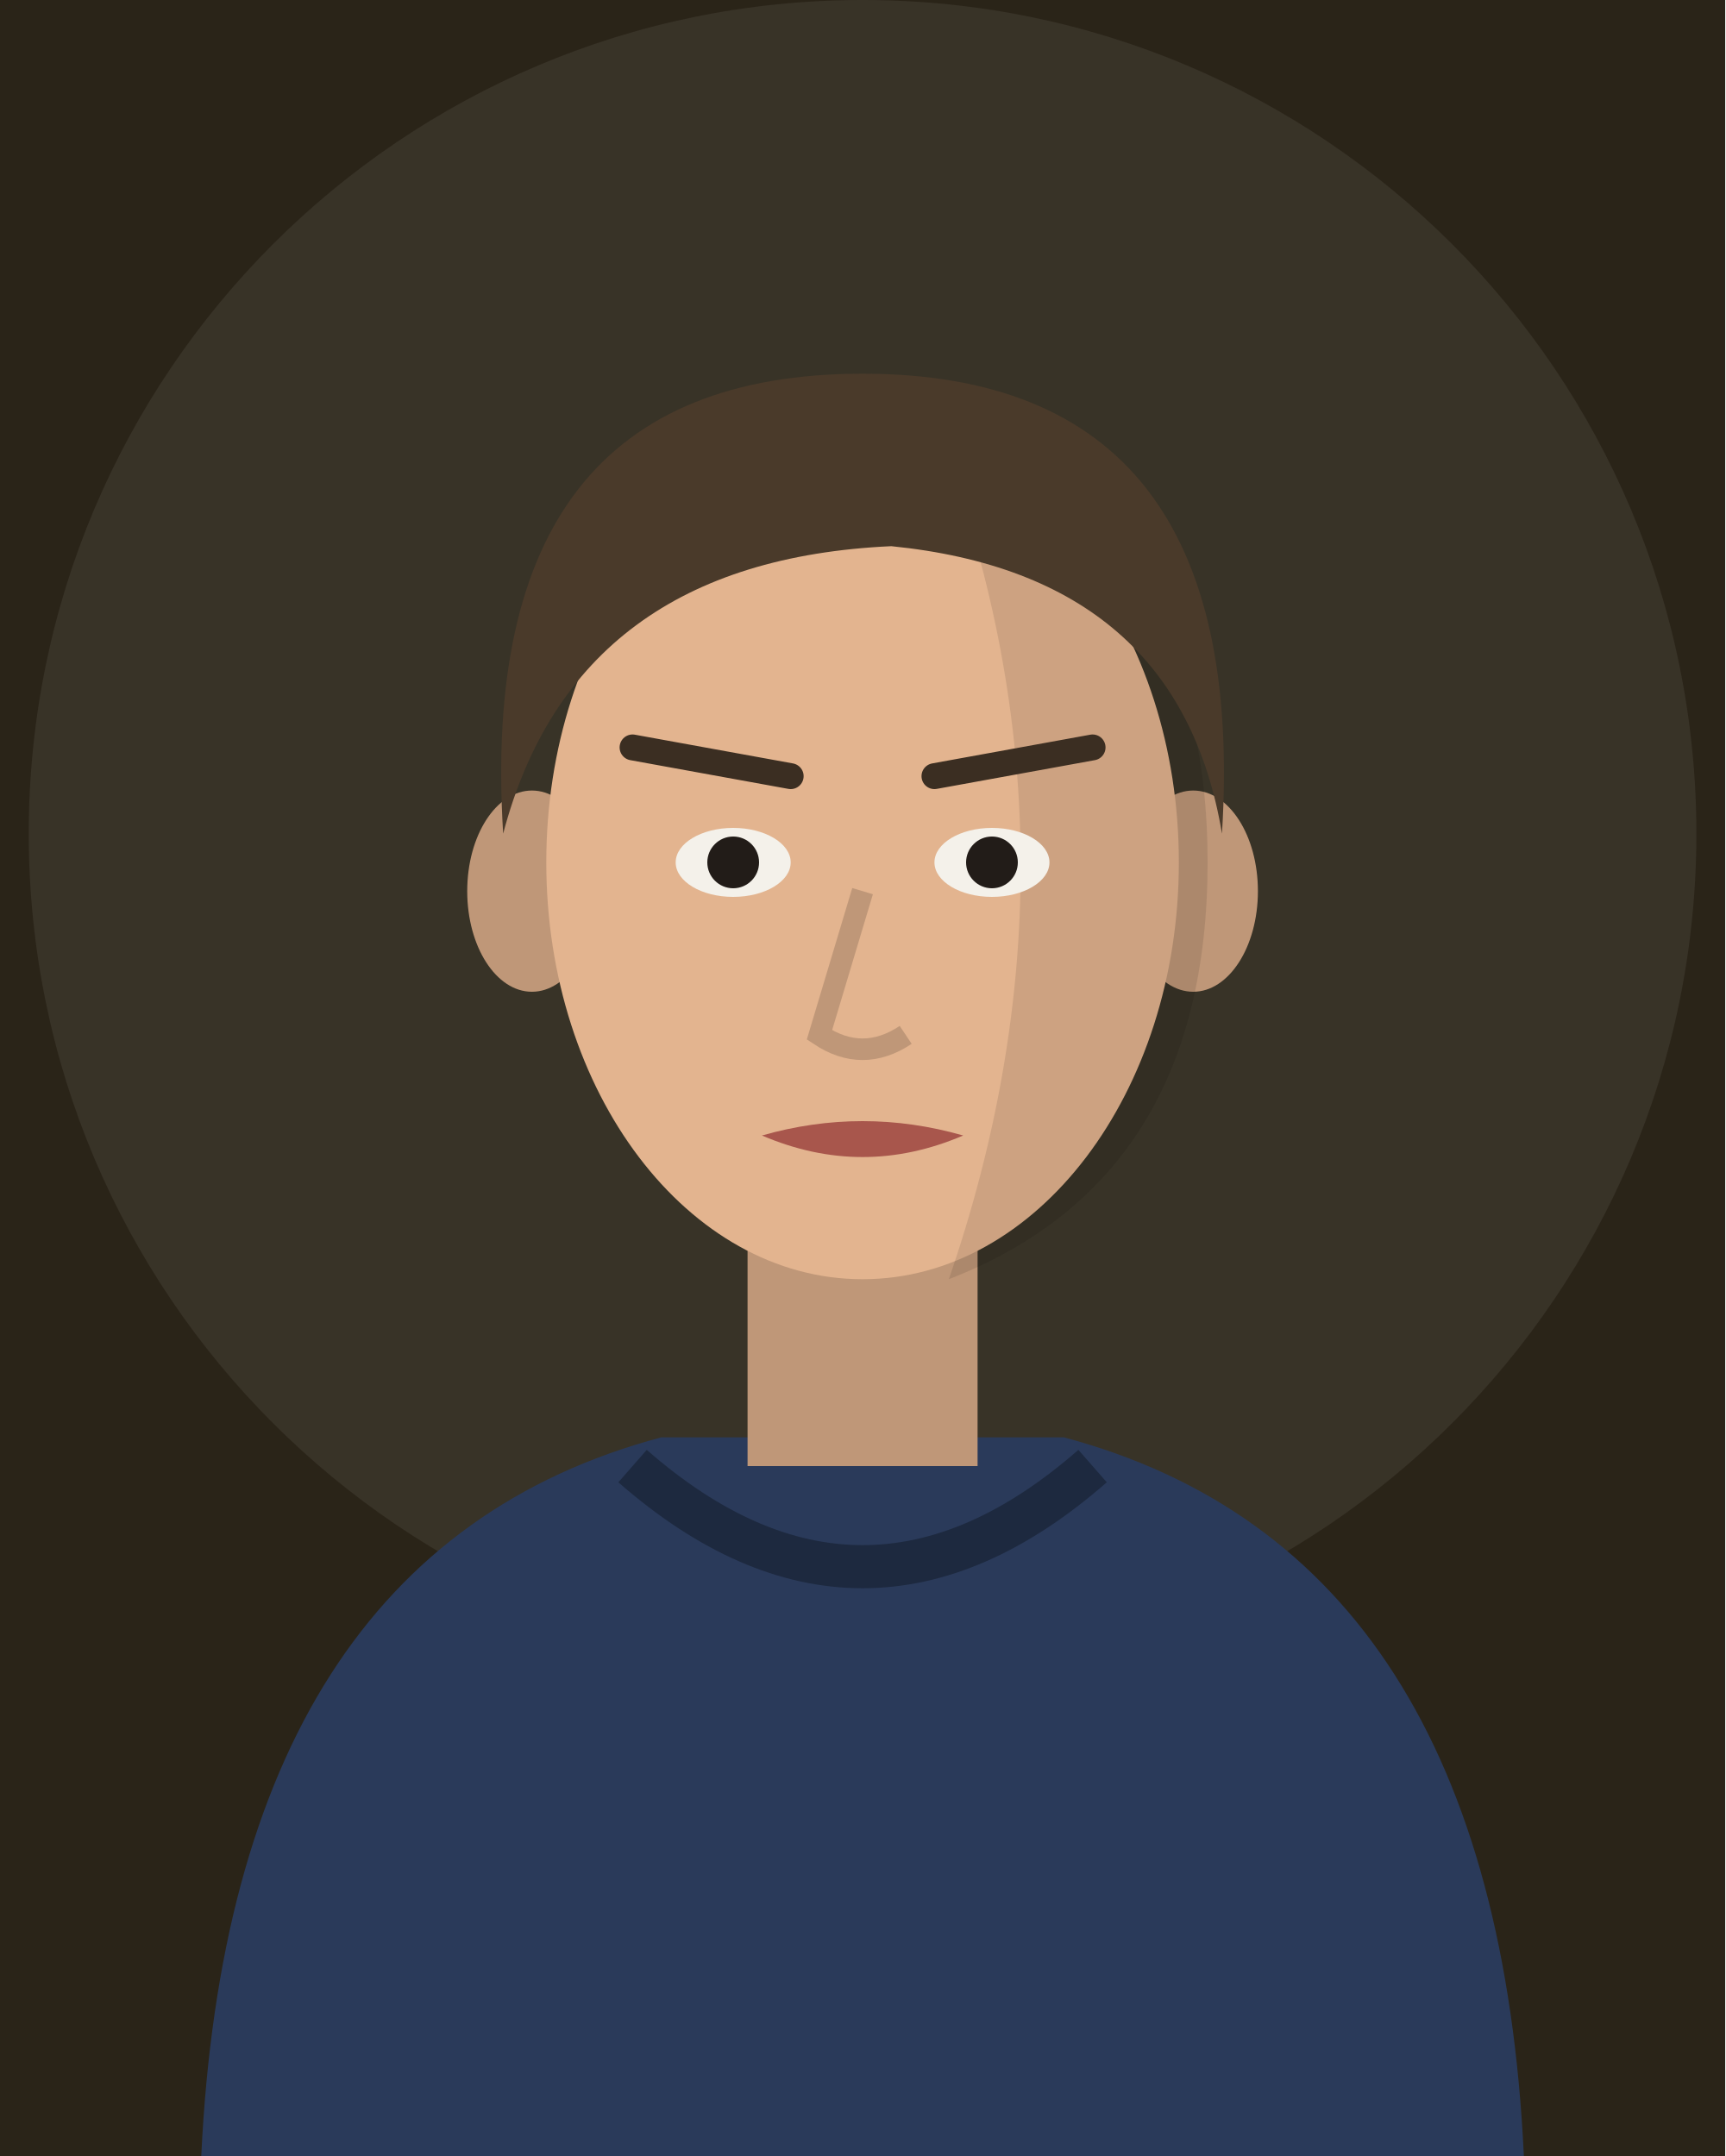
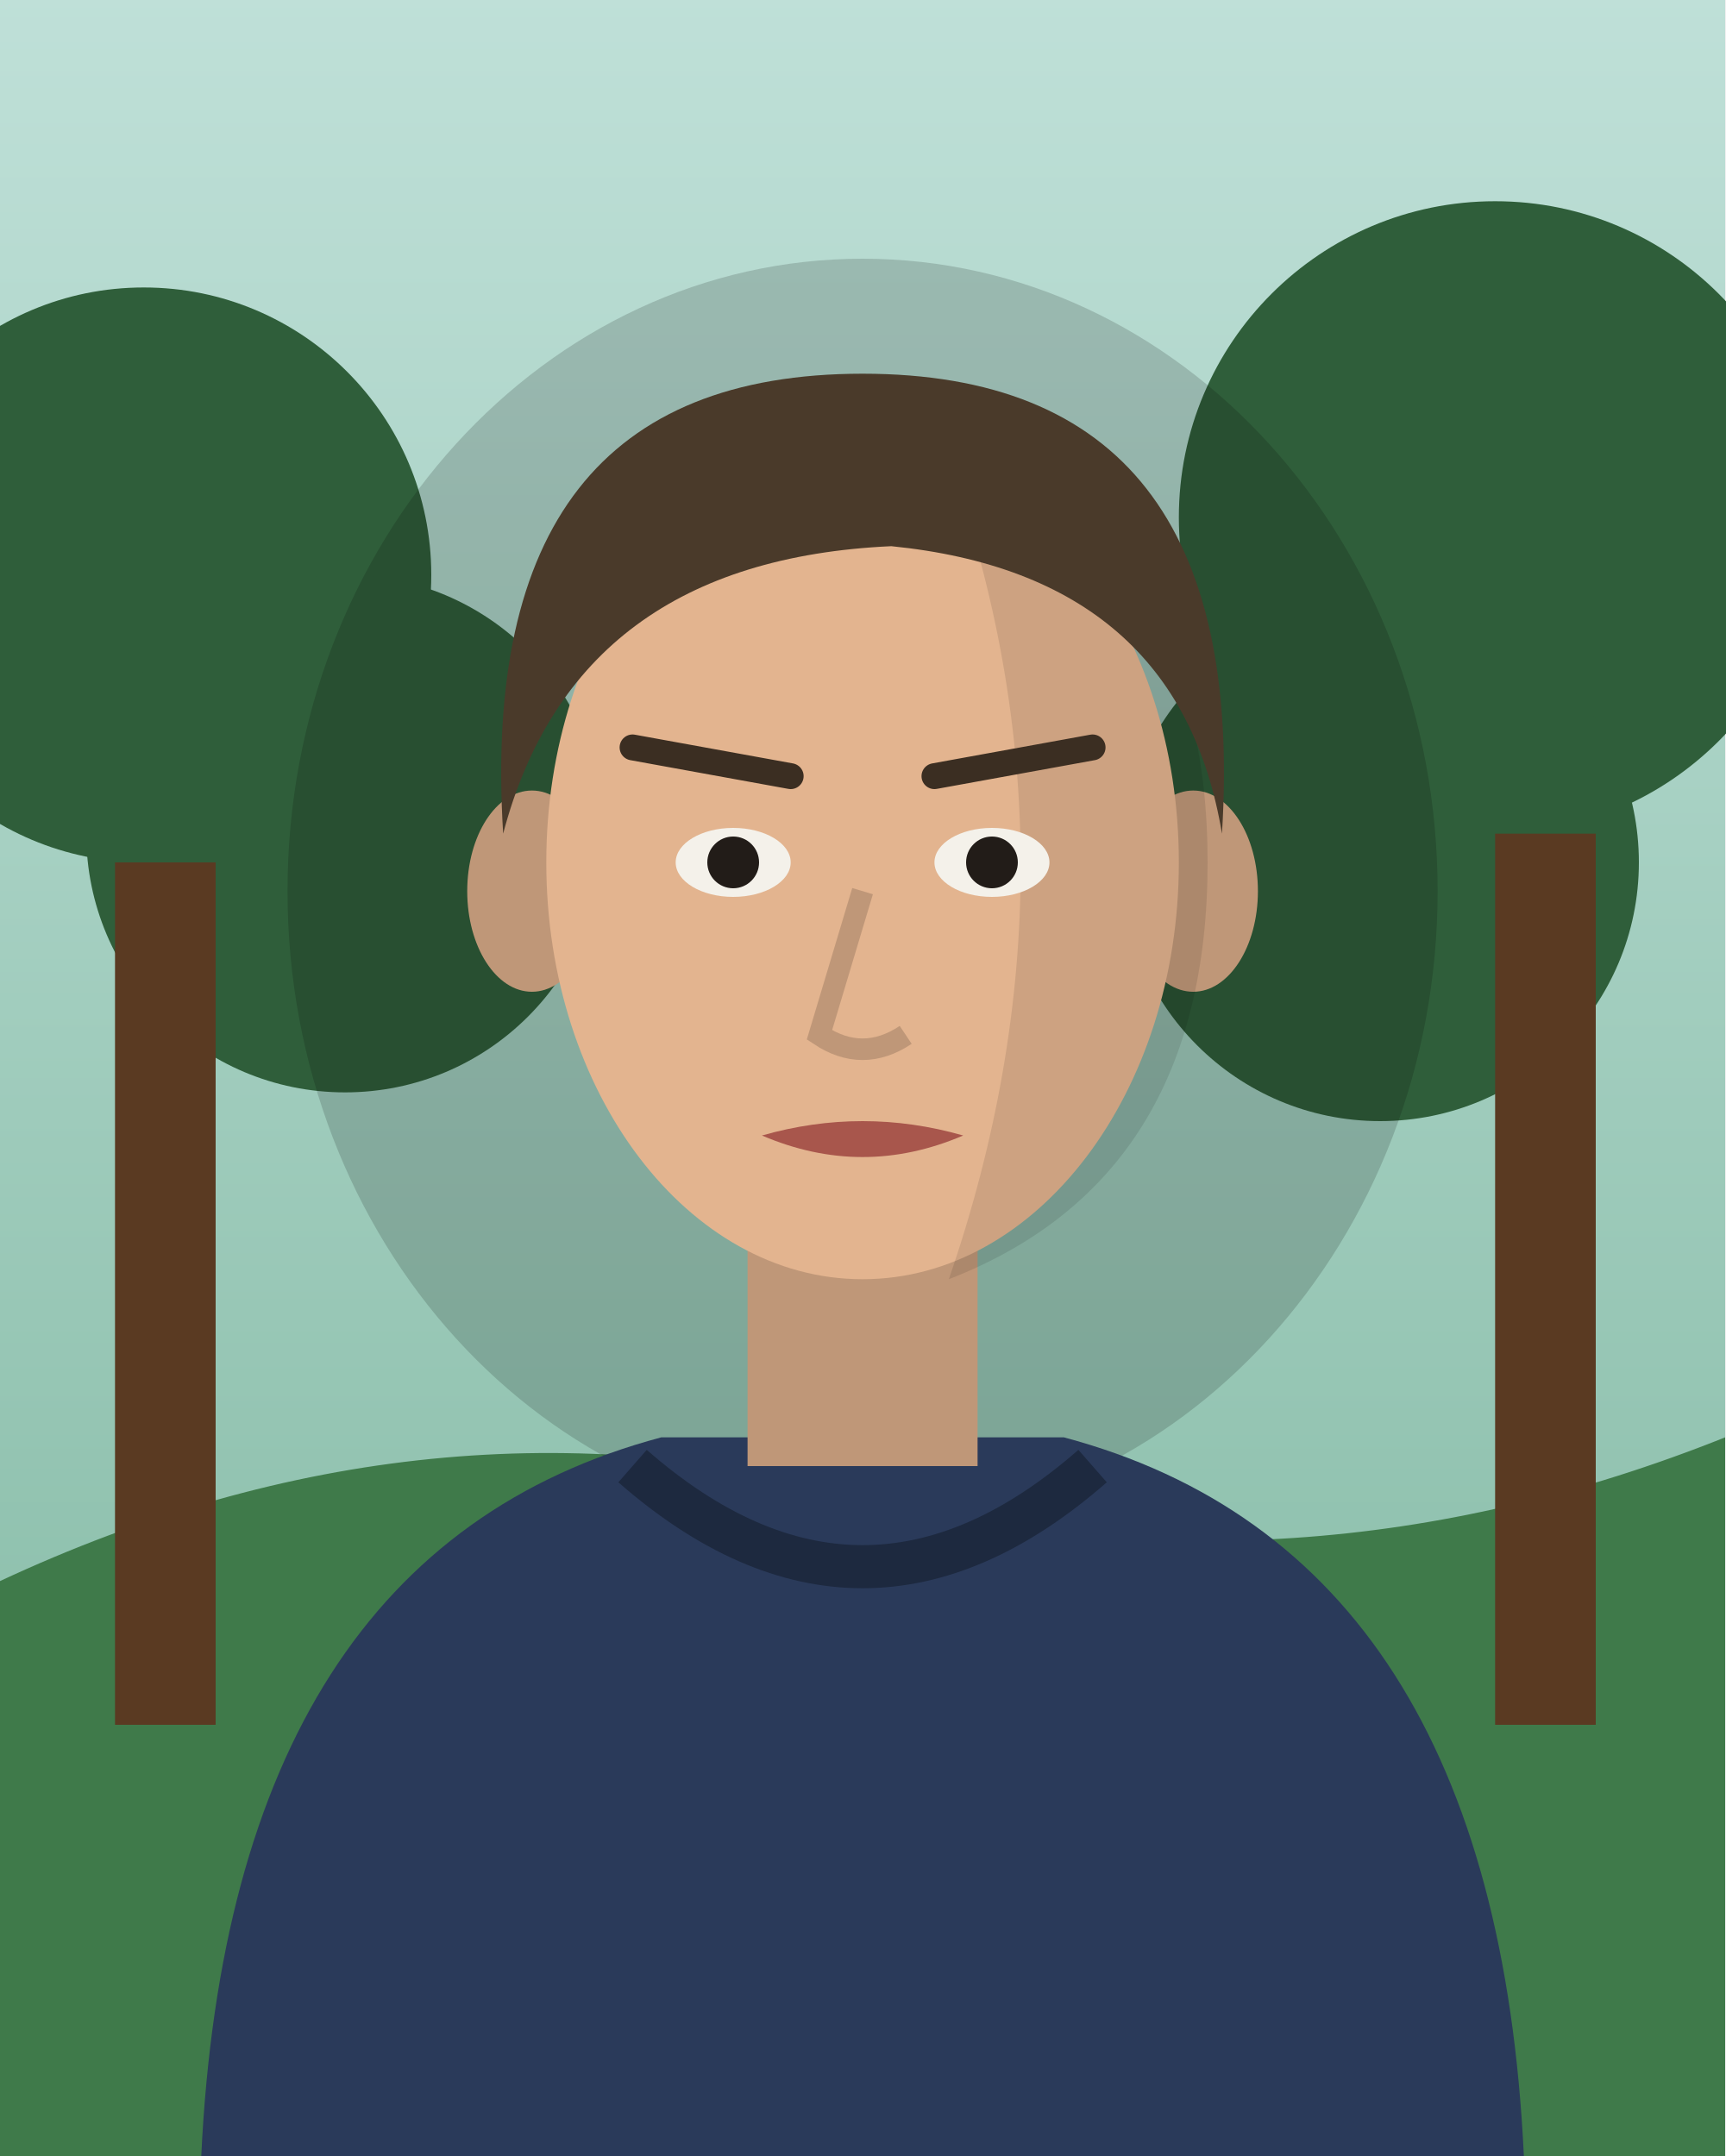
<svg xmlns="http://www.w3.org/2000/svg" viewBox="0 0 120 150" role="img" aria-label="Mari Bárbola">
  <style>.fx{transform-box:fill-box;transform-origin:center}.tw{animation:tw 3s ease-in-out infinite}.pu{animation:pu 4s ease-in-out infinite}@keyframes tw{50%{opacity:.25}}@keyframes pu{50%{opacity:.55}}@keyframes spin{to{transform:rotate(360deg)}}@media (prefers-reduced-motion:reduce){*{animation:none!important}}</style>
-   <rect width="120" height="150" fill="#2a2418" />
-   <circle cx="60" cy="58" r="58" fill="#fff" opacity=".07" />
+   <defs>
+     <linearGradient id="s136" x1="0" y1="0" x2="0" y2="1">
+       <stop offset="0" stop-color="#bfe0d8" />
+       <stop offset="1" stop-color="#7fb7a0" />
+     </linearGradient>
+   </defs>
+   <rect width="120" height="150" fill="url(#s136)" />
+   <path d="M0 110 Q30 96 60 104 T120 100 V150 H0Z" fill="#3f7a4a" />
+   <g fill="#2f5e3a">
+     <circle cx="10" cy="40" r="20" />
+     <circle cx="24" cy="58" r="18" />
+     <circle cx="104" cy="36" r="22" />
+     <circle cx="96" cy="60" r="18" />
+   </g>
+   <rect x="8" y="60" width="7" height="60" fill="#5a3a22" />
+   <rect x="104" y="58" width="7" height="62" fill="#5a3a22" />
+   <g fill="#4d8a5a" opacity=".6">
+     <path d="M40 70 l8 -24 l8 24Z" />
+     <path d="M64 72 l7 -20 l7 20Z" />
+   </g>
+   <ellipse cx="60" cy="62" rx="40" ry="44" fill="#000" opacity=".16" />
  <path d="M14 150 Q16 108 46 100 H74 Q104 108 106 150Z" fill="#2a3a5a" />
  <path d="M44 102 Q60 116 76 102" stroke="#1d293f" stroke-width="3" fill="none" />
  <rect x="52" y="86" width="16" height="16" fill="#bf9778" />
  <ellipse cx="37" cy="62" rx="4.5" ry="7" fill="#bf9778" />
  <ellipse cx="83" cy="62" rx="4.5" ry="7" fill="#bf9778" />
  <ellipse cx="60" cy="60" rx="22" ry="29" fill="#e3b48f" />
  <path d="M66 32 Q84 38 84 60 Q84 82 66 89 Q76 60 66 32Z" fill="#000" opacity=".1" />
  <path d="M35 58 Q33 26 60 26 Q87 26 85 58 Q82 40 62 38 Q40 39 35 58Z" fill="#4a3a2a" />
  <path d="M44 52 L55 54 M65 54 L76 52" stroke="#3b2e22" stroke-width="1.8" stroke-linecap="round" />
  <ellipse cx="51" cy="60" rx="4" ry="2.4" fill="#f4f1ea" />
  <circle cx="51" cy="60" r="1.8" fill="#221c18" />
  <ellipse cx="69" cy="60" rx="4" ry="2.4" fill="#f4f1ea" />
  <circle cx="69" cy="60" r="1.8" fill="#221c18" />
  <path d="M60 62 L57 72 Q60 74 63 72" fill="none" stroke="#bf9778" stroke-width="1.5" />
  <path d="M53 79 Q60 77 67 79 Q60 82 53 79Z" fill="#a8564c" />
</svg>
